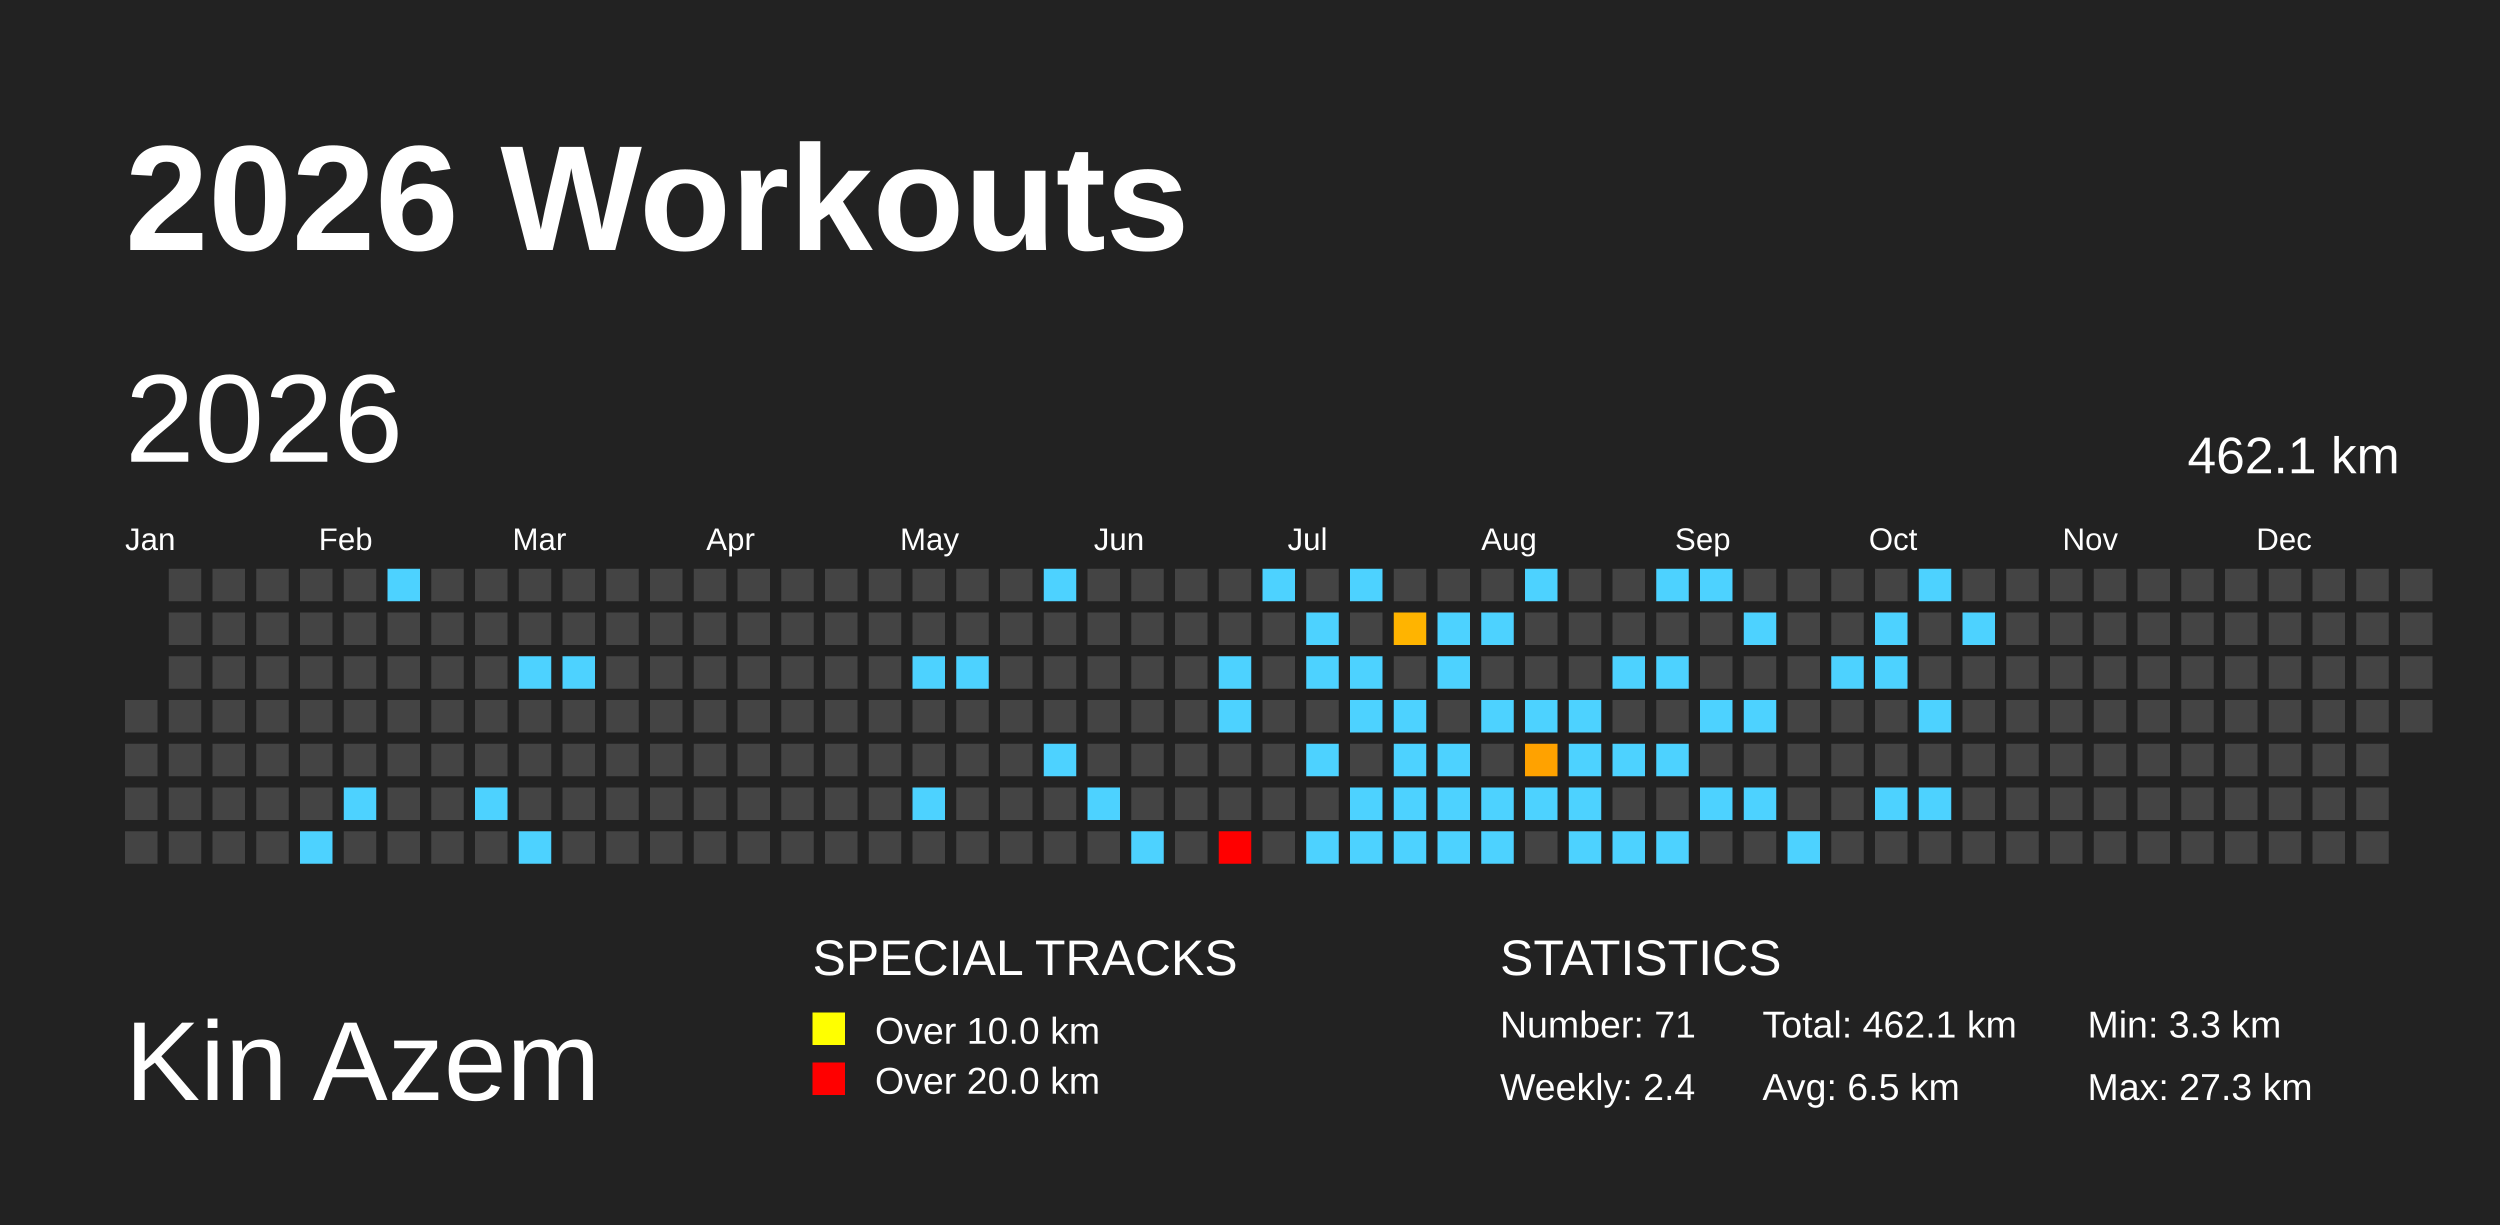
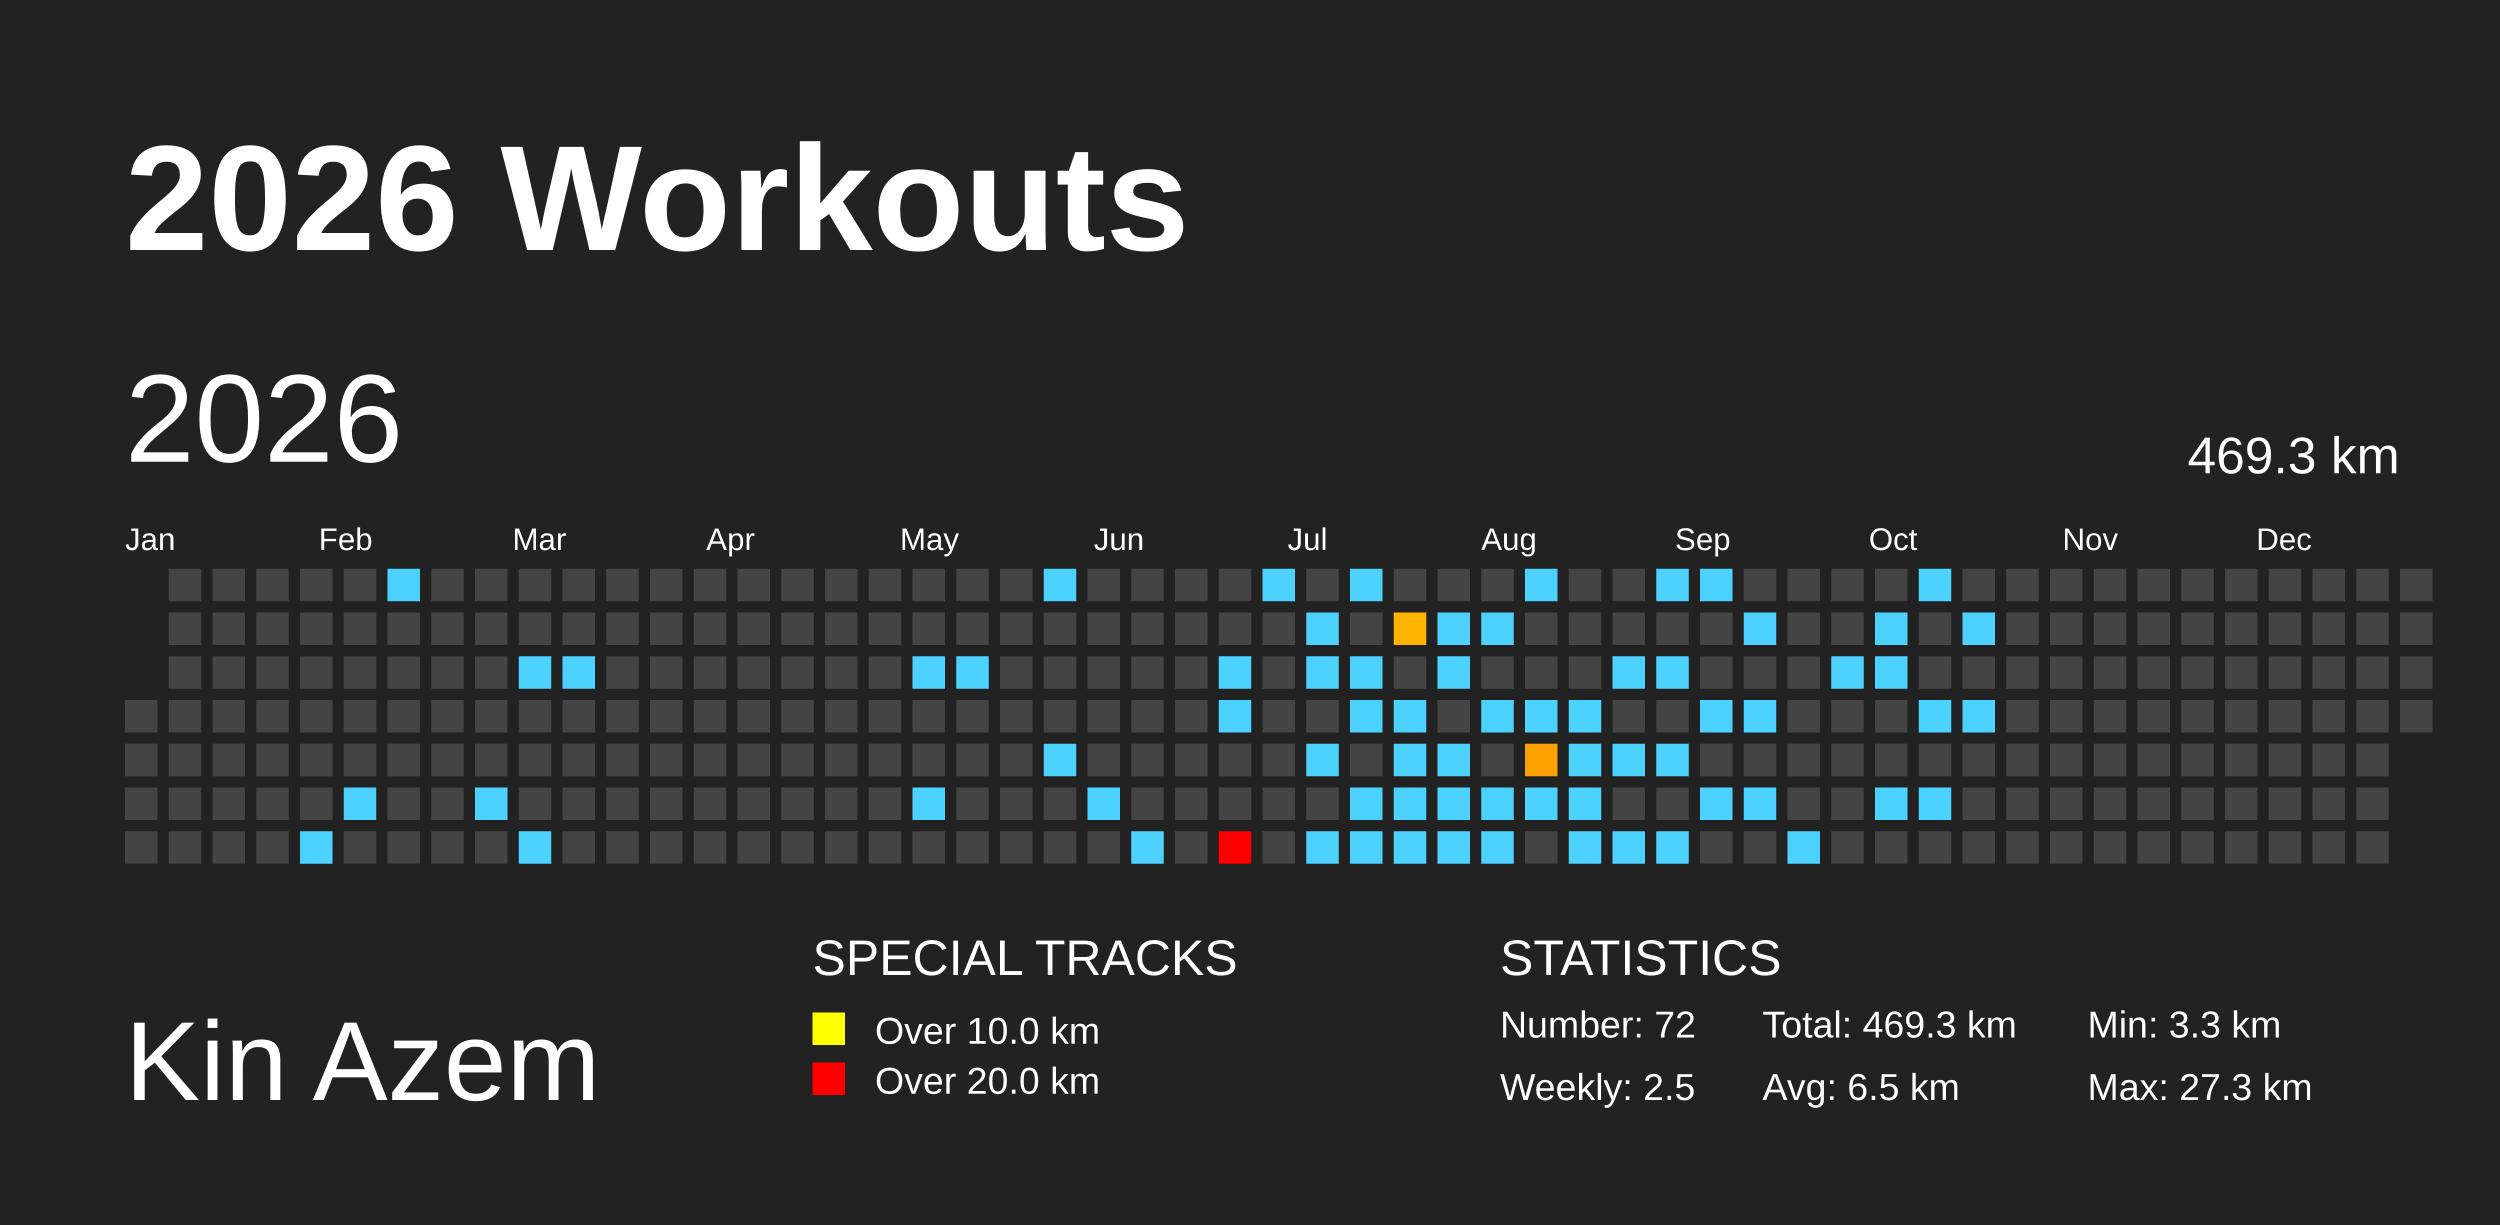
<svg xmlns="http://www.w3.org/2000/svg" baseProfile="full" height="98mm" version="1.1" viewBox="0,0,200,98" width="200mm">
  <defs>
    <pattern height="2" id="indoor-stripe" patternUnits="userSpaceOnUse" width="2">
      <line stroke="white" stroke-opacity="0.45" stroke-width="0.5" x1="0" x2="2" y1="2" y2="0" />
    </pattern>
  </defs>
  <rect fill="#222222" height="98" width="200" x="0" y="0" />
  <text fill="#FFFFFF" style="font-size:12px; font-family:Arial; font-weight:bold;" x="10" y="20">2026 Workouts</text>
  <text fill="#FFFFFF" style="font-size:9px; font-family:Arial" x="10" y="88">Kin Azem</text>
  <text fill="#FFFFFF" style="font-size:4px; font-family:Arial" x="65" y="78">SPECIAL TRACKS</text>
  <rect fill="yellow" height="2.6" width="2.6" x="65" y="81" />
  <text fill="#FFFFFF" style="font-size:3px; font-family:Arial" x="70" y="83.5">Over 10.0 km</text>
  <rect fill="red" height="2.6" width="2.6" x="65" y="85" />
  <text fill="#FFFFFF" style="font-size:3px; font-family:Arial" x="70" y="87.5">Over 20.0 km</text>
  <text fill="#FFFFFF" style="font-size:4px; font-family:Arial" x="120" y="78">STATISTICS</text>
-   <text fill="#FFFFFF" style="font-size:3px; font-family:Arial" x="120" y="83">Number: 71</text>
-   <text fill="#FFFFFF" style="font-size:3px; font-family:Arial" x="120" y="88">Weekly: 2.4</text>
-   <text fill="#FFFFFF" style="font-size:3px; font-family:Arial" x="141" y="83">Total: 462.1 km</text>
+   <text fill="#FFFFFF" style="font-size:3px; font-family:Arial" x="120" y="83">Number: 72</text>
+   <text fill="#FFFFFF" style="font-size:3px; font-family:Arial" x="120" y="88">Weekly: 2.5</text>
+   <text fill="#FFFFFF" style="font-size:3px; font-family:Arial" x="141" y="83">Total: 469.3 km</text>
  <text fill="#FFFFFF" style="font-size:3px; font-family:Arial" x="141" y="88">Avg: 6.5 km</text>
  <text fill="#FFFFFF" style="font-size:3px; font-family:Arial" x="167" y="83">Min: 3.3 km</text>
  <text fill="#FFFFFF" style="font-size:3px; font-family:Arial" x="167" y="88">Max: 27.3 km</text>
  <text dominant-baseline="hanging" fill="#FFFFFF" style="font-size:10.0px; font-family:Arial;" x="10" y="30">2026</text>
-   <text dominant-baseline="hanging" fill="#FFFFFF" style="font-size:4.125px; font-family:Arial;" x="175" y="35">462.1 km</text>
+   <text dominant-baseline="hanging" fill="#FFFFFF" style="font-size:4.125px; font-family:Arial;" x="175" y="35">469.3 km</text>
  <text fill="#FFFFFF" style="font-size:2.5px; font-family:Arial" x="10.0" y="44">Jan</text>
  <text fill="#FFFFFF" style="font-size:2.5px; font-family:Arial" x="25.5" y="44">Feb</text>
  <text fill="#FFFFFF" style="font-size:2.5px; font-family:Arial" x="41.0" y="44">Mar</text>
  <text fill="#FFFFFF" style="font-size:2.5px; font-family:Arial" x="56.5" y="44">Apr</text>
  <text fill="#FFFFFF" style="font-size:2.5px; font-family:Arial" x="72.0" y="44">May</text>
  <text fill="#FFFFFF" style="font-size:2.5px; font-family:Arial" x="87.5" y="44">Jun</text>
  <text fill="#FFFFFF" style="font-size:2.5px; font-family:Arial" x="103.0" y="44">Jul</text>
  <text fill="#FFFFFF" style="font-size:2.5px; font-family:Arial" x="118.5" y="44">Aug</text>
  <text fill="#FFFFFF" style="font-size:2.5px; font-family:Arial" x="134.0" y="44">Sep</text>
  <text fill="#FFFFFF" style="font-size:2.5px; font-family:Arial" x="149.5" y="44">Oct</text>
  <text fill="#FFFFFF" style="font-size:2.5px; font-family:Arial" x="165.0" y="44">Nov</text>
  <text fill="#FFFFFF" style="font-size:2.5px; font-family:Arial" x="180.5" y="44">Dec</text>
  <rect fill="#444444" height="2.6" width="2.6" x="10.0" y="56.0" />
  <rect fill="#444444" height="2.6" width="2.6" x="10.0" y="59.5" />
  <rect fill="#444444" height="2.6" width="2.6" x="10.0" y="63.0" />
  <rect fill="#444444" height="2.6" width="2.6" x="10.0" y="66.5" />
  <rect fill="#444444" height="2.6" width="2.6" x="13.5" y="45.5" />
  <rect fill="#444444" height="2.6" width="2.6" x="13.5" y="49.0" />
  <rect fill="#444444" height="2.6" width="2.6" x="13.5" y="52.5" />
  <rect fill="#444444" height="2.6" width="2.6" x="13.5" y="56.0" />
  <rect fill="#444444" height="2.6" width="2.6" x="13.5" y="59.5" />
  <rect fill="#444444" height="2.6" width="2.6" x="13.5" y="63.0" />
  <rect fill="#444444" height="2.6" width="2.6" x="13.5" y="66.5" />
  <rect fill="#444444" height="2.6" width="2.6" x="17.0" y="45.5" />
  <rect fill="#444444" height="2.6" width="2.6" x="17.0" y="49.0" />
  <rect fill="#444444" height="2.6" width="2.6" x="17.0" y="52.5" />
  <rect fill="#444444" height="2.6" width="2.6" x="17.0" y="56.0" />
  <rect fill="#444444" height="2.6" width="2.6" x="17.0" y="59.5" />
  <rect fill="#444444" height="2.6" width="2.6" x="17.0" y="63.0" />
  <rect fill="#444444" height="2.6" width="2.6" x="17.0" y="66.5" />
  <rect fill="#444444" height="2.6" width="2.6" x="20.5" y="45.5" />
  <rect fill="#444444" height="2.6" width="2.6" x="20.5" y="49.0" />
  <rect fill="#444444" height="2.6" width="2.6" x="20.5" y="52.5" />
  <rect fill="#444444" height="2.6" width="2.6" x="20.5" y="56.0" />
  <rect fill="#444444" height="2.6" width="2.6" x="20.5" y="59.5" />
  <rect fill="#444444" height="2.6" width="2.6" x="20.5" y="63.0" />
  <rect fill="#444444" height="2.6" width="2.6" x="20.5" y="66.5" />
  <rect fill="#444444" height="2.6" width="2.6" x="24.0" y="45.5" />
  <rect fill="#444444" height="2.6" width="2.6" x="24.0" y="49.0" />
  <rect fill="#444444" height="2.6" width="2.6" x="24.0" y="52.5" />
  <rect fill="#444444" height="2.6" width="2.6" x="24.0" y="56.0" />
  <rect fill="#444444" height="2.6" width="2.6" x="24.0" y="59.5" />
  <rect fill="#444444" height="2.6" width="2.6" x="24.0" y="63.0" />
  <rect fill="#4dd2ff" height="2.6" width="2.6" x="24.0" y="66.5" />
  <rect fill="#444444" height="2.6" width="2.6" x="27.5" y="45.5" />
  <rect fill="#444444" height="2.6" width="2.6" x="27.5" y="49.0" />
  <rect fill="#444444" height="2.6" width="2.6" x="27.5" y="52.5" />
  <rect fill="#444444" height="2.6" width="2.6" x="27.5" y="56.0" />
  <rect fill="#444444" height="2.6" width="2.6" x="27.5" y="59.5" />
  <rect fill="#4dd2ff" height="2.6" width="2.6" x="27.5" y="63.0" />
  <rect fill="#444444" height="2.6" width="2.6" x="27.5" y="66.5" />
  <rect fill="#4dd2ff" height="2.6" width="2.6" x="31.0" y="45.5" />
  <rect fill="#444444" height="2.6" width="2.6" x="31.0" y="49.0" />
  <rect fill="#444444" height="2.6" width="2.6" x="31.0" y="52.5" />
  <rect fill="#444444" height="2.6" width="2.6" x="31.0" y="56.0" />
  <rect fill="#444444" height="2.6" width="2.6" x="31.0" y="59.5" />
  <rect fill="#444444" height="2.6" width="2.6" x="31.0" y="63.0" />
  <rect fill="#444444" height="2.6" width="2.6" x="31.0" y="66.5" />
  <rect fill="#444444" height="2.6" width="2.6" x="34.5" y="45.5" />
  <rect fill="#444444" height="2.6" width="2.6" x="34.5" y="49.0" />
  <rect fill="#444444" height="2.6" width="2.6" x="34.5" y="52.5" />
  <rect fill="#444444" height="2.6" width="2.6" x="34.5" y="56.0" />
  <rect fill="#444444" height="2.6" width="2.6" x="34.5" y="59.5" />
  <rect fill="#444444" height="2.6" width="2.6" x="34.5" y="63.0" />
  <rect fill="#444444" height="2.6" width="2.6" x="34.5" y="66.5" />
  <rect fill="#444444" height="2.6" width="2.6" x="38.0" y="45.5" />
  <rect fill="#444444" height="2.6" width="2.6" x="38.0" y="49.0" />
  <rect fill="#444444" height="2.6" width="2.6" x="38.0" y="52.5" />
  <rect fill="#444444" height="2.6" width="2.6" x="38.0" y="56.0" />
  <rect fill="#444444" height="2.6" width="2.6" x="38.0" y="59.5" />
  <rect fill="#4dd2ff" height="2.6" width="2.6" x="38.0" y="63.0" />
  <rect fill="#444444" height="2.6" width="2.6" x="38.0" y="66.5" />
  <rect fill="#444444" height="2.6" width="2.6" x="41.5" y="45.5" />
  <rect fill="#444444" height="2.6" width="2.6" x="41.5" y="49.0" />
  <rect fill="#4dd2ff" height="2.6" width="2.6" x="41.5" y="52.5" />
  <rect fill="#444444" height="2.6" width="2.6" x="41.5" y="56.0" />
  <rect fill="#444444" height="2.6" width="2.6" x="41.5" y="59.5" />
  <rect fill="#444444" height="2.6" width="2.6" x="41.5" y="63.0" />
  <rect fill="#4dd2ff" height="2.6" width="2.6" x="41.5" y="66.5" />
  <rect fill="#444444" height="2.6" width="2.6" x="45.0" y="45.5" />
  <rect fill="#444444" height="2.6" width="2.6" x="45.0" y="49.0" />
  <rect fill="#4dd2ff" height="2.6" width="2.6" x="45.0" y="52.5" />
  <rect fill="#444444" height="2.6" width="2.6" x="45.0" y="56.0" />
  <rect fill="#444444" height="2.6" width="2.6" x="45.0" y="59.5" />
  <rect fill="#444444" height="2.6" width="2.6" x="45.0" y="63.0" />
  <rect fill="#444444" height="2.6" width="2.6" x="45.0" y="66.5" />
  <rect fill="#444444" height="2.6" width="2.6" x="48.5" y="45.5" />
  <rect fill="#444444" height="2.6" width="2.6" x="48.5" y="49.0" />
  <rect fill="#444444" height="2.6" width="2.6" x="48.5" y="52.5" />
  <rect fill="#444444" height="2.6" width="2.6" x="48.5" y="56.0" />
  <rect fill="#444444" height="2.6" width="2.6" x="48.5" y="59.5" />
  <rect fill="#444444" height="2.6" width="2.6" x="48.5" y="63.0" />
  <rect fill="#444444" height="2.6" width="2.6" x="48.5" y="66.5" />
  <rect fill="#444444" height="2.6" width="2.6" x="52.0" y="45.5" />
  <rect fill="#444444" height="2.6" width="2.6" x="52.0" y="49.0" />
  <rect fill="#444444" height="2.6" width="2.6" x="52.0" y="52.5" />
  <rect fill="#444444" height="2.6" width="2.6" x="52.0" y="56.0" />
  <rect fill="#444444" height="2.6" width="2.6" x="52.0" y="59.5" />
  <rect fill="#444444" height="2.6" width="2.6" x="52.0" y="63.0" />
  <rect fill="#444444" height="2.6" width="2.6" x="52.0" y="66.5" />
  <rect fill="#444444" height="2.6" width="2.6" x="55.5" y="45.5" />
  <rect fill="#444444" height="2.6" width="2.6" x="55.5" y="49.0" />
  <rect fill="#444444" height="2.6" width="2.6" x="55.5" y="52.5" />
  <rect fill="#444444" height="2.6" width="2.6" x="55.5" y="56.0" />
  <rect fill="#444444" height="2.6" width="2.6" x="55.5" y="59.5" />
  <rect fill="#444444" height="2.6" width="2.6" x="55.5" y="63.0" />
  <rect fill="#444444" height="2.6" width="2.6" x="55.5" y="66.5" />
  <rect fill="#444444" height="2.6" width="2.6" x="59.0" y="45.5" />
  <rect fill="#444444" height="2.6" width="2.6" x="59.0" y="49.0" />
  <rect fill="#444444" height="2.6" width="2.6" x="59.0" y="52.5" />
  <rect fill="#444444" height="2.6" width="2.6" x="59.0" y="56.0" />
  <rect fill="#444444" height="2.6" width="2.6" x="59.0" y="59.5" />
  <rect fill="#444444" height="2.6" width="2.6" x="59.0" y="63.0" />
  <rect fill="#444444" height="2.6" width="2.6" x="59.0" y="66.5" />
  <rect fill="#444444" height="2.6" width="2.6" x="62.5" y="45.5" />
  <rect fill="#444444" height="2.6" width="2.6" x="62.5" y="49.0" />
  <rect fill="#444444" height="2.6" width="2.6" x="62.5" y="52.5" />
  <rect fill="#444444" height="2.6" width="2.6" x="62.5" y="56.0" />
  <rect fill="#444444" height="2.6" width="2.6" x="62.5" y="59.5" />
  <rect fill="#444444" height="2.6" width="2.6" x="62.5" y="63.0" />
  <rect fill="#444444" height="2.6" width="2.6" x="62.5" y="66.5" />
  <rect fill="#444444" height="2.6" width="2.6" x="66.0" y="45.5" />
  <rect fill="#444444" height="2.6" width="2.6" x="66.0" y="49.0" />
  <rect fill="#444444" height="2.6" width="2.6" x="66.0" y="52.5" />
  <rect fill="#444444" height="2.6" width="2.6" x="66.0" y="56.0" />
  <rect fill="#444444" height="2.6" width="2.6" x="66.0" y="59.5" />
  <rect fill="#444444" height="2.6" width="2.6" x="66.0" y="63.0" />
  <rect fill="#444444" height="2.6" width="2.6" x="66.0" y="66.5" />
  <rect fill="#444444" height="2.6" width="2.6" x="69.5" y="45.5" />
  <rect fill="#444444" height="2.6" width="2.6" x="69.5" y="49.0" />
  <rect fill="#444444" height="2.6" width="2.6" x="69.5" y="52.5" />
  <rect fill="#444444" height="2.6" width="2.6" x="69.5" y="56.0" />
  <rect fill="#444444" height="2.6" width="2.6" x="69.5" y="59.5" />
  <rect fill="#444444" height="2.6" width="2.6" x="69.5" y="63.0" />
  <rect fill="#444444" height="2.6" width="2.6" x="69.5" y="66.5" />
  <rect fill="#444444" height="2.6" width="2.6" x="73.0" y="45.5" />
  <rect fill="#444444" height="2.6" width="2.6" x="73.0" y="49.0" />
  <rect fill="#4dd2ff" height="2.6" width="2.6" x="73.0" y="52.5" />
  <rect fill="#444444" height="2.6" width="2.6" x="73.0" y="56.0" />
  <rect fill="#444444" height="2.6" width="2.6" x="73.0" y="59.5" />
  <rect fill="#4dd2ff" height="2.6" width="2.6" x="73.0" y="63.0" />
  <rect fill="#444444" height="2.6" width="2.6" x="73.0" y="66.5" />
  <rect fill="#444444" height="2.6" width="2.6" x="76.5" y="45.5" />
  <rect fill="#444444" height="2.6" width="2.6" x="76.5" y="49.0" />
  <rect fill="#4dd2ff" height="2.6" width="2.6" x="76.5" y="52.5" />
  <rect fill="#444444" height="2.6" width="2.6" x="76.5" y="56.0" />
  <rect fill="#444444" height="2.6" width="2.6" x="76.5" y="59.5" />
  <rect fill="#444444" height="2.6" width="2.6" x="76.5" y="63.0" />
  <rect fill="#444444" height="2.6" width="2.6" x="76.5" y="66.5" />
  <rect fill="#444444" height="2.6" width="2.6" x="80.0" y="45.5" />
  <rect fill="#444444" height="2.6" width="2.6" x="80.0" y="49.0" />
  <rect fill="#444444" height="2.6" width="2.6" x="80.0" y="52.5" />
  <rect fill="#444444" height="2.6" width="2.6" x="80.0" y="56.0" />
  <rect fill="#444444" height="2.6" width="2.6" x="80.0" y="59.5" />
  <rect fill="#444444" height="2.6" width="2.6" x="80.0" y="63.0" />
  <rect fill="#444444" height="2.6" width="2.6" x="80.0" y="66.5" />
  <rect fill="#4dd2ff" height="2.6" width="2.6" x="83.5" y="45.5" />
  <rect fill="#444444" height="2.6" width="2.6" x="83.5" y="49.0" />
  <rect fill="#444444" height="2.6" width="2.6" x="83.5" y="52.5" />
  <rect fill="#444444" height="2.6" width="2.6" x="83.5" y="56.0" />
  <rect fill="#4dd2ff" height="2.6" width="2.6" x="83.5" y="59.5" />
  <rect fill="#444444" height="2.6" width="2.6" x="83.5" y="63.0" />
  <rect fill="#444444" height="2.6" width="2.6" x="83.5" y="66.5" />
  <rect fill="#444444" height="2.6" width="2.6" x="87.0" y="45.5" />
  <rect fill="#444444" height="2.6" width="2.6" x="87.0" y="49.0" />
  <rect fill="#444444" height="2.6" width="2.6" x="87.0" y="52.5" />
  <rect fill="#444444" height="2.6" width="2.6" x="87.0" y="56.0" />
  <rect fill="#444444" height="2.6" width="2.6" x="87.0" y="59.5" />
  <rect fill="#4dd2ff" height="2.6" width="2.6" x="87.0" y="63.0" />
  <rect fill="#444444" height="2.6" width="2.6" x="87.0" y="66.5" />
  <rect fill="#444444" height="2.6" width="2.6" x="90.5" y="45.5" />
  <rect fill="#444444" height="2.6" width="2.6" x="90.5" y="49.0" />
  <rect fill="#444444" height="2.6" width="2.6" x="90.5" y="52.5" />
  <rect fill="#444444" height="2.6" width="2.6" x="90.5" y="56.0" />
  <rect fill="#444444" height="2.6" width="2.6" x="90.5" y="59.5" />
  <rect fill="#444444" height="2.6" width="2.6" x="90.5" y="63.0" />
  <rect fill="#4dd2ff" height="2.6" width="2.6" x="90.5" y="66.5" />
  <rect fill="#444444" height="2.6" width="2.6" x="94.0" y="45.5" />
  <rect fill="#444444" height="2.6" width="2.6" x="94.0" y="49.0" />
  <rect fill="#444444" height="2.6" width="2.6" x="94.0" y="52.5" />
  <rect fill="#444444" height="2.6" width="2.6" x="94.0" y="56.0" />
  <rect fill="#444444" height="2.6" width="2.6" x="94.0" y="59.5" />
  <rect fill="#444444" height="2.6" width="2.6" x="94.0" y="63.0" />
  <rect fill="#444444" height="2.6" width="2.6" x="94.0" y="66.5" />
  <rect fill="#444444" height="2.6" width="2.6" x="97.5" y="45.5" />
  <rect fill="#444444" height="2.6" width="2.6" x="97.5" y="49.0" />
  <rect fill="#4dd2ff" height="2.6" width="2.6" x="97.5" y="52.5" />
  <rect fill="#4dd2ff" height="2.6" width="2.6" x="97.5" y="56.0" />
  <rect fill="#444444" height="2.6" width="2.6" x="97.5" y="59.5" />
  <rect fill="#444444" height="2.6" width="2.6" x="97.5" y="63.0" />
  <rect fill="red" height="2.6" width="2.6" x="97.5" y="66.5" />
  <rect fill="#4dd2ff" height="2.6" width="2.6" x="101.0" y="45.5" />
  <rect fill="#444444" height="2.6" width="2.6" x="101.0" y="49.0" />
  <rect fill="#444444" height="2.6" width="2.6" x="101.0" y="52.5" />
  <rect fill="#444444" height="2.6" width="2.6" x="101.0" y="56.0" />
  <rect fill="#444444" height="2.6" width="2.6" x="101.0" y="59.5" />
  <rect fill="#444444" height="2.6" width="2.6" x="101.0" y="63.0" />
  <rect fill="#444444" height="2.6" width="2.6" x="101.0" y="66.5" />
  <rect fill="#444444" height="2.6" width="2.6" x="104.5" y="45.5" />
  <rect fill="#4dd2ff" height="2.6" width="2.6" x="104.5" y="49.0" />
  <rect fill="#4dd2ff" height="2.6" width="2.6" x="104.5" y="52.5" />
  <rect fill="#444444" height="2.6" width="2.6" x="104.5" y="56.0" />
  <rect fill="#4dd2ff" height="2.6" width="2.6" x="104.5" y="59.5" />
  <rect fill="#444444" height="2.6" width="2.6" x="104.5" y="63.0" />
  <rect fill="#4dd2ff" height="2.6" width="2.6" x="104.5" y="66.5" />
  <rect fill="#4dd2ff" height="2.6" width="2.6" x="108.0" y="45.5" />
  <rect fill="#444444" height="2.6" width="2.6" x="108.0" y="49.0" />
  <rect fill="#4dd2ff" height="2.6" width="2.6" x="108.0" y="52.5" />
  <rect fill="#4dd2ff" height="2.6" width="2.6" x="108.0" y="56.0" />
  <rect fill="#444444" height="2.6" width="2.6" x="108.0" y="59.5" />
  <rect fill="#4dd2ff" height="2.6" width="2.6" x="108.0" y="63.0" />
  <rect fill="#4dd2ff" height="2.6" width="2.6" x="108.0" y="66.5" />
  <rect fill="#444444" height="2.6" width="2.6" x="111.5" y="45.5" />
  <rect fill="#ffb400" height="2.6" width="2.6" x="111.5" y="49.0" />
  <rect fill="#444444" height="2.6" width="2.6" x="111.5" y="52.5" />
  <rect fill="#4dd2ff" height="2.6" width="2.6" x="111.5" y="56.0" />
  <rect fill="#4dd2ff" height="2.6" width="2.6" x="111.5" y="59.5" />
  <rect fill="#4dd2ff" height="2.6" width="2.6" x="111.5" y="63.0" />
  <rect fill="#4dd2ff" height="2.6" width="2.6" x="111.5" y="66.5" />
  <rect fill="#444444" height="2.6" width="2.6" x="115.0" y="45.5" />
  <rect fill="#4dd2ff" height="2.6" width="2.6" x="115.0" y="49.0" />
  <rect fill="#4dd2ff" height="2.6" width="2.6" x="115.0" y="52.5" />
  <rect fill="#444444" height="2.6" width="2.6" x="115.0" y="56.0" />
  <rect fill="#4dd2ff" height="2.6" width="2.6" x="115.0" y="59.5" />
  <rect fill="#4dd2ff" height="2.6" width="2.6" x="115.0" y="63.0" />
  <rect fill="#4dd2ff" height="2.6" width="2.6" x="115.0" y="66.5" />
  <rect fill="#444444" height="2.6" width="2.6" x="118.5" y="45.5" />
  <rect fill="#4dd2ff" height="2.6" width="2.6" x="118.5" y="49.0" />
  <rect fill="#444444" height="2.6" width="2.6" x="118.5" y="52.5" />
  <rect fill="#4dd2ff" height="2.6" width="2.6" x="118.5" y="56.0" />
  <rect fill="#444444" height="2.6" width="2.6" x="118.5" y="59.5" />
  <rect fill="#4dd2ff" height="2.6" width="2.6" x="118.5" y="63.0" />
  <rect fill="#4dd2ff" height="2.6" width="2.6" x="118.5" y="66.5" />
  <rect fill="#4dd2ff" height="2.6" width="2.6" x="122.0" y="45.5" />
  <rect fill="#444444" height="2.6" width="2.6" x="122.0" y="49.0" />
  <rect fill="#444444" height="2.6" width="2.6" x="122.0" y="52.5" />
  <rect fill="#4dd2ff" height="2.6" width="2.6" x="122.0" y="56.0" />
  <rect fill="#ffa200" height="2.6" width="2.6" x="122.0" y="59.5" />
  <rect fill="#4dd2ff" height="2.6" width="2.6" x="122.0" y="63.0" />
  <rect fill="#444444" height="2.6" width="2.6" x="122.0" y="66.5" />
  <rect fill="#444444" height="2.6" width="2.6" x="125.5" y="45.5" />
  <rect fill="#444444" height="2.6" width="2.6" x="125.5" y="49.0" />
  <rect fill="#444444" height="2.6" width="2.6" x="125.5" y="52.5" />
  <rect fill="#4dd2ff" height="2.6" width="2.6" x="125.5" y="56.0" />
  <rect fill="#4dd2ff" height="2.6" width="2.6" x="125.5" y="59.5" />
  <rect fill="#4dd2ff" height="2.6" width="2.6" x="125.5" y="63.0" />
  <rect fill="#4dd2ff" height="2.6" width="2.6" x="125.5" y="66.5" />
  <rect fill="#444444" height="2.6" width="2.6" x="129.0" y="45.5" />
  <rect fill="#444444" height="2.6" width="2.6" x="129.0" y="49.0" />
  <rect fill="#4dd2ff" height="2.6" width="2.6" x="129.0" y="52.5" />
  <rect fill="#444444" height="2.6" width="2.6" x="129.0" y="56.0" />
  <rect fill="#4dd2ff" height="2.6" width="2.6" x="129.0" y="59.5" />
  <rect fill="#444444" height="2.6" width="2.6" x="129.0" y="63.0" />
  <rect fill="#4dd2ff" height="2.6" width="2.6" x="129.0" y="66.5" />
  <rect fill="#4dd2ff" height="2.6" width="2.6" x="132.5" y="45.5" />
  <rect fill="#444444" height="2.6" width="2.6" x="132.5" y="49.0" />
  <rect fill="#4dd2ff" height="2.6" width="2.6" x="132.5" y="52.5" />
  <rect fill="#444444" height="2.6" width="2.6" x="132.5" y="56.0" />
  <rect fill="#4dd2ff" height="2.6" width="2.6" x="132.5" y="59.5" />
  <rect fill="#444444" height="2.6" width="2.6" x="132.5" y="63.0" />
  <rect fill="#4dd2ff" height="2.6" width="2.6" x="132.5" y="66.5" />
  <rect fill="#4dd2ff" height="2.6" width="2.6" x="136.0" y="45.5" />
  <rect fill="#444444" height="2.6" width="2.6" x="136.0" y="49.0" />
  <rect fill="#444444" height="2.6" width="2.6" x="136.0" y="52.5" />
  <rect fill="#4dd2ff" height="2.6" width="2.6" x="136.0" y="56.0" />
  <rect fill="#444444" height="2.6" width="2.6" x="136.0" y="59.5" />
  <rect fill="#4dd2ff" height="2.6" width="2.6" x="136.0" y="63.0" />
  <rect fill="#444444" height="2.6" width="2.6" x="136.0" y="66.5" />
  <rect fill="#444444" height="2.6" width="2.6" x="139.5" y="45.5" />
  <rect fill="#4dd2ff" height="2.6" width="2.6" x="139.5" y="49.0" />
  <rect fill="#444444" height="2.6" width="2.6" x="139.5" y="52.5" />
  <rect fill="#4dd2ff" height="2.6" width="2.6" x="139.5" y="56.0" />
  <rect fill="#444444" height="2.6" width="2.6" x="139.5" y="59.5" />
  <rect fill="#4dd2ff" height="2.6" width="2.6" x="139.5" y="63.0" />
  <rect fill="#444444" height="2.6" width="2.6" x="139.5" y="66.5" />
  <rect fill="#444444" height="2.6" width="2.6" x="143.0" y="45.5" />
  <rect fill="#444444" height="2.6" width="2.6" x="143.0" y="49.0" />
  <rect fill="#444444" height="2.6" width="2.6" x="143.0" y="52.5" />
  <rect fill="#444444" height="2.6" width="2.6" x="143.0" y="56.0" />
  <rect fill="#444444" height="2.6" width="2.6" x="143.0" y="59.5" />
  <rect fill="#444444" height="2.6" width="2.6" x="143.0" y="63.0" />
  <rect fill="#4dd2ff" height="2.6" width="2.6" x="143.0" y="66.5" />
  <rect fill="#444444" height="2.6" width="2.6" x="146.5" y="45.5" />
  <rect fill="#444444" height="2.6" width="2.6" x="146.5" y="49.0" />
  <rect fill="#4dd2ff" height="2.6" width="2.6" x="146.5" y="52.5" />
  <rect fill="#444444" height="2.6" width="2.6" x="146.5" y="56.0" />
  <rect fill="#444444" height="2.6" width="2.6" x="146.5" y="59.5" />
  <rect fill="#444444" height="2.6" width="2.6" x="146.5" y="63.0" />
  <rect fill="#444444" height="2.6" width="2.6" x="146.5" y="66.5" />
  <rect fill="#444444" height="2.6" width="2.6" x="150.0" y="45.5" />
  <rect fill="#4dd2ff" height="2.6" width="2.6" x="150.0" y="49.0" />
  <rect fill="#4dd2ff" height="2.6" width="2.6" x="150.0" y="52.5" />
  <rect fill="#444444" height="2.6" width="2.6" x="150.0" y="56.0" />
  <rect fill="#444444" height="2.6" width="2.6" x="150.0" y="59.5" />
  <rect fill="#4dd2ff" height="2.6" width="2.6" x="150.0" y="63.0" />
  <rect fill="#444444" height="2.6" width="2.6" x="150.0" y="66.5" />
  <rect fill="#4dd2ff" height="2.6" width="2.6" x="153.5" y="45.5" />
  <rect fill="#444444" height="2.6" width="2.6" x="153.5" y="49.0" />
  <rect fill="#444444" height="2.6" width="2.6" x="153.5" y="52.5" />
  <rect fill="#4dd2ff" height="2.6" width="2.6" x="153.5" y="56.0" />
  <rect fill="#444444" height="2.6" width="2.6" x="153.5" y="59.5" />
  <rect fill="#4dd2ff" height="2.6" width="2.6" x="153.5" y="63.0" />
  <rect fill="#444444" height="2.6" width="2.6" x="153.5" y="66.5" />
  <rect fill="#444444" height="2.6" width="2.6" x="157.0" y="45.5" />
  <rect fill="#4dd2ff" height="2.6" width="2.6" x="157.0" y="49.0" />
  <rect fill="#444444" height="2.6" width="2.6" x="157.0" y="52.5" />
-   <rect fill="#444444" height="2.6" width="2.6" x="157.0" y="56.0" />
+   <rect fill="#4dd2ff" height="2.6" width="2.6" x="157.0" y="56.0" />
  <rect fill="#444444" height="2.6" width="2.6" x="157.0" y="59.5" />
  <rect fill="#444444" height="2.6" width="2.6" x="157.0" y="63.0" />
  <rect fill="#444444" height="2.6" width="2.6" x="157.0" y="66.5" />
  <rect fill="#444444" height="2.6" width="2.6" x="160.5" y="45.5" />
  <rect fill="#444444" height="2.6" width="2.6" x="160.5" y="49.0" />
  <rect fill="#444444" height="2.6" width="2.6" x="160.5" y="52.5" />
  <rect fill="#444444" height="2.6" width="2.6" x="160.5" y="56.0" />
  <rect fill="#444444" height="2.6" width="2.6" x="160.5" y="59.5" />
  <rect fill="#444444" height="2.6" width="2.6" x="160.5" y="63.0" />
  <rect fill="#444444" height="2.6" width="2.6" x="160.5" y="66.5" />
  <rect fill="#444444" height="2.6" width="2.6" x="164.0" y="45.5" />
  <rect fill="#444444" height="2.6" width="2.6" x="164.0" y="49.0" />
  <rect fill="#444444" height="2.6" width="2.6" x="164.0" y="52.5" />
  <rect fill="#444444" height="2.6" width="2.6" x="164.0" y="56.0" />
  <rect fill="#444444" height="2.6" width="2.6" x="164.0" y="59.5" />
  <rect fill="#444444" height="2.6" width="2.6" x="164.0" y="63.0" />
  <rect fill="#444444" height="2.6" width="2.6" x="164.0" y="66.5" />
  <rect fill="#444444" height="2.6" width="2.6" x="167.5" y="45.5" />
  <rect fill="#444444" height="2.6" width="2.6" x="167.5" y="49.0" />
  <rect fill="#444444" height="2.6" width="2.6" x="167.5" y="52.5" />
  <rect fill="#444444" height="2.6" width="2.6" x="167.5" y="56.0" />
  <rect fill="#444444" height="2.6" width="2.6" x="167.5" y="59.5" />
  <rect fill="#444444" height="2.6" width="2.6" x="167.5" y="63.0" />
  <rect fill="#444444" height="2.6" width="2.6" x="167.5" y="66.5" />
  <rect fill="#444444" height="2.6" width="2.6" x="171.0" y="45.5" />
  <rect fill="#444444" height="2.6" width="2.6" x="171.0" y="49.0" />
  <rect fill="#444444" height="2.6" width="2.6" x="171.0" y="52.5" />
  <rect fill="#444444" height="2.6" width="2.6" x="171.0" y="56.0" />
  <rect fill="#444444" height="2.6" width="2.6" x="171.0" y="59.5" />
  <rect fill="#444444" height="2.6" width="2.6" x="171.0" y="63.0" />
  <rect fill="#444444" height="2.6" width="2.6" x="171.0" y="66.5" />
  <rect fill="#444444" height="2.6" width="2.6" x="174.5" y="45.5" />
  <rect fill="#444444" height="2.6" width="2.6" x="174.5" y="49.0" />
  <rect fill="#444444" height="2.6" width="2.6" x="174.5" y="52.5" />
  <rect fill="#444444" height="2.6" width="2.6" x="174.5" y="56.0" />
  <rect fill="#444444" height="2.6" width="2.6" x="174.5" y="59.5" />
  <rect fill="#444444" height="2.6" width="2.6" x="174.5" y="63.0" />
  <rect fill="#444444" height="2.6" width="2.6" x="174.5" y="66.5" />
  <rect fill="#444444" height="2.6" width="2.6" x="178.0" y="45.5" />
  <rect fill="#444444" height="2.6" width="2.6" x="178.0" y="49.0" />
  <rect fill="#444444" height="2.6" width="2.6" x="178.0" y="52.5" />
  <rect fill="#444444" height="2.6" width="2.6" x="178.0" y="56.0" />
  <rect fill="#444444" height="2.6" width="2.6" x="178.0" y="59.5" />
  <rect fill="#444444" height="2.6" width="2.6" x="178.0" y="63.0" />
  <rect fill="#444444" height="2.6" width="2.6" x="178.0" y="66.5" />
  <rect fill="#444444" height="2.6" width="2.6" x="181.5" y="45.5" />
  <rect fill="#444444" height="2.6" width="2.6" x="181.5" y="49.0" />
  <rect fill="#444444" height="2.6" width="2.6" x="181.5" y="52.5" />
  <rect fill="#444444" height="2.6" width="2.6" x="181.5" y="56.0" />
  <rect fill="#444444" height="2.6" width="2.6" x="181.5" y="59.5" />
  <rect fill="#444444" height="2.6" width="2.6" x="181.5" y="63.0" />
  <rect fill="#444444" height="2.6" width="2.6" x="181.5" y="66.5" />
  <rect fill="#444444" height="2.6" width="2.6" x="185.0" y="45.5" />
  <rect fill="#444444" height="2.6" width="2.6" x="185.0" y="49.0" />
  <rect fill="#444444" height="2.6" width="2.6" x="185.0" y="52.5" />
  <rect fill="#444444" height="2.6" width="2.6" x="185.0" y="56.0" />
  <rect fill="#444444" height="2.6" width="2.6" x="185.0" y="59.5" />
  <rect fill="#444444" height="2.6" width="2.6" x="185.0" y="63.0" />
  <rect fill="#444444" height="2.6" width="2.6" x="185.0" y="66.5" />
  <rect fill="#444444" height="2.6" width="2.6" x="188.5" y="45.5" />
  <rect fill="#444444" height="2.6" width="2.6" x="188.5" y="49.0" />
  <rect fill="#444444" height="2.6" width="2.6" x="188.5" y="52.5" />
  <rect fill="#444444" height="2.6" width="2.6" x="188.5" y="56.0" />
  <rect fill="#444444" height="2.6" width="2.6" x="188.5" y="59.5" />
  <rect fill="#444444" height="2.6" width="2.6" x="188.5" y="63.0" />
  <rect fill="#444444" height="2.6" width="2.6" x="188.5" y="66.5" />
  <rect fill="#444444" height="2.6" width="2.6" x="192.0" y="45.5" />
  <rect fill="#444444" height="2.6" width="2.6" x="192.0" y="49.0" />
  <rect fill="#444444" height="2.6" width="2.6" x="192.0" y="52.5" />
  <rect fill="#444444" height="2.6" width="2.6" x="192.0" y="56.0" />
</svg>
